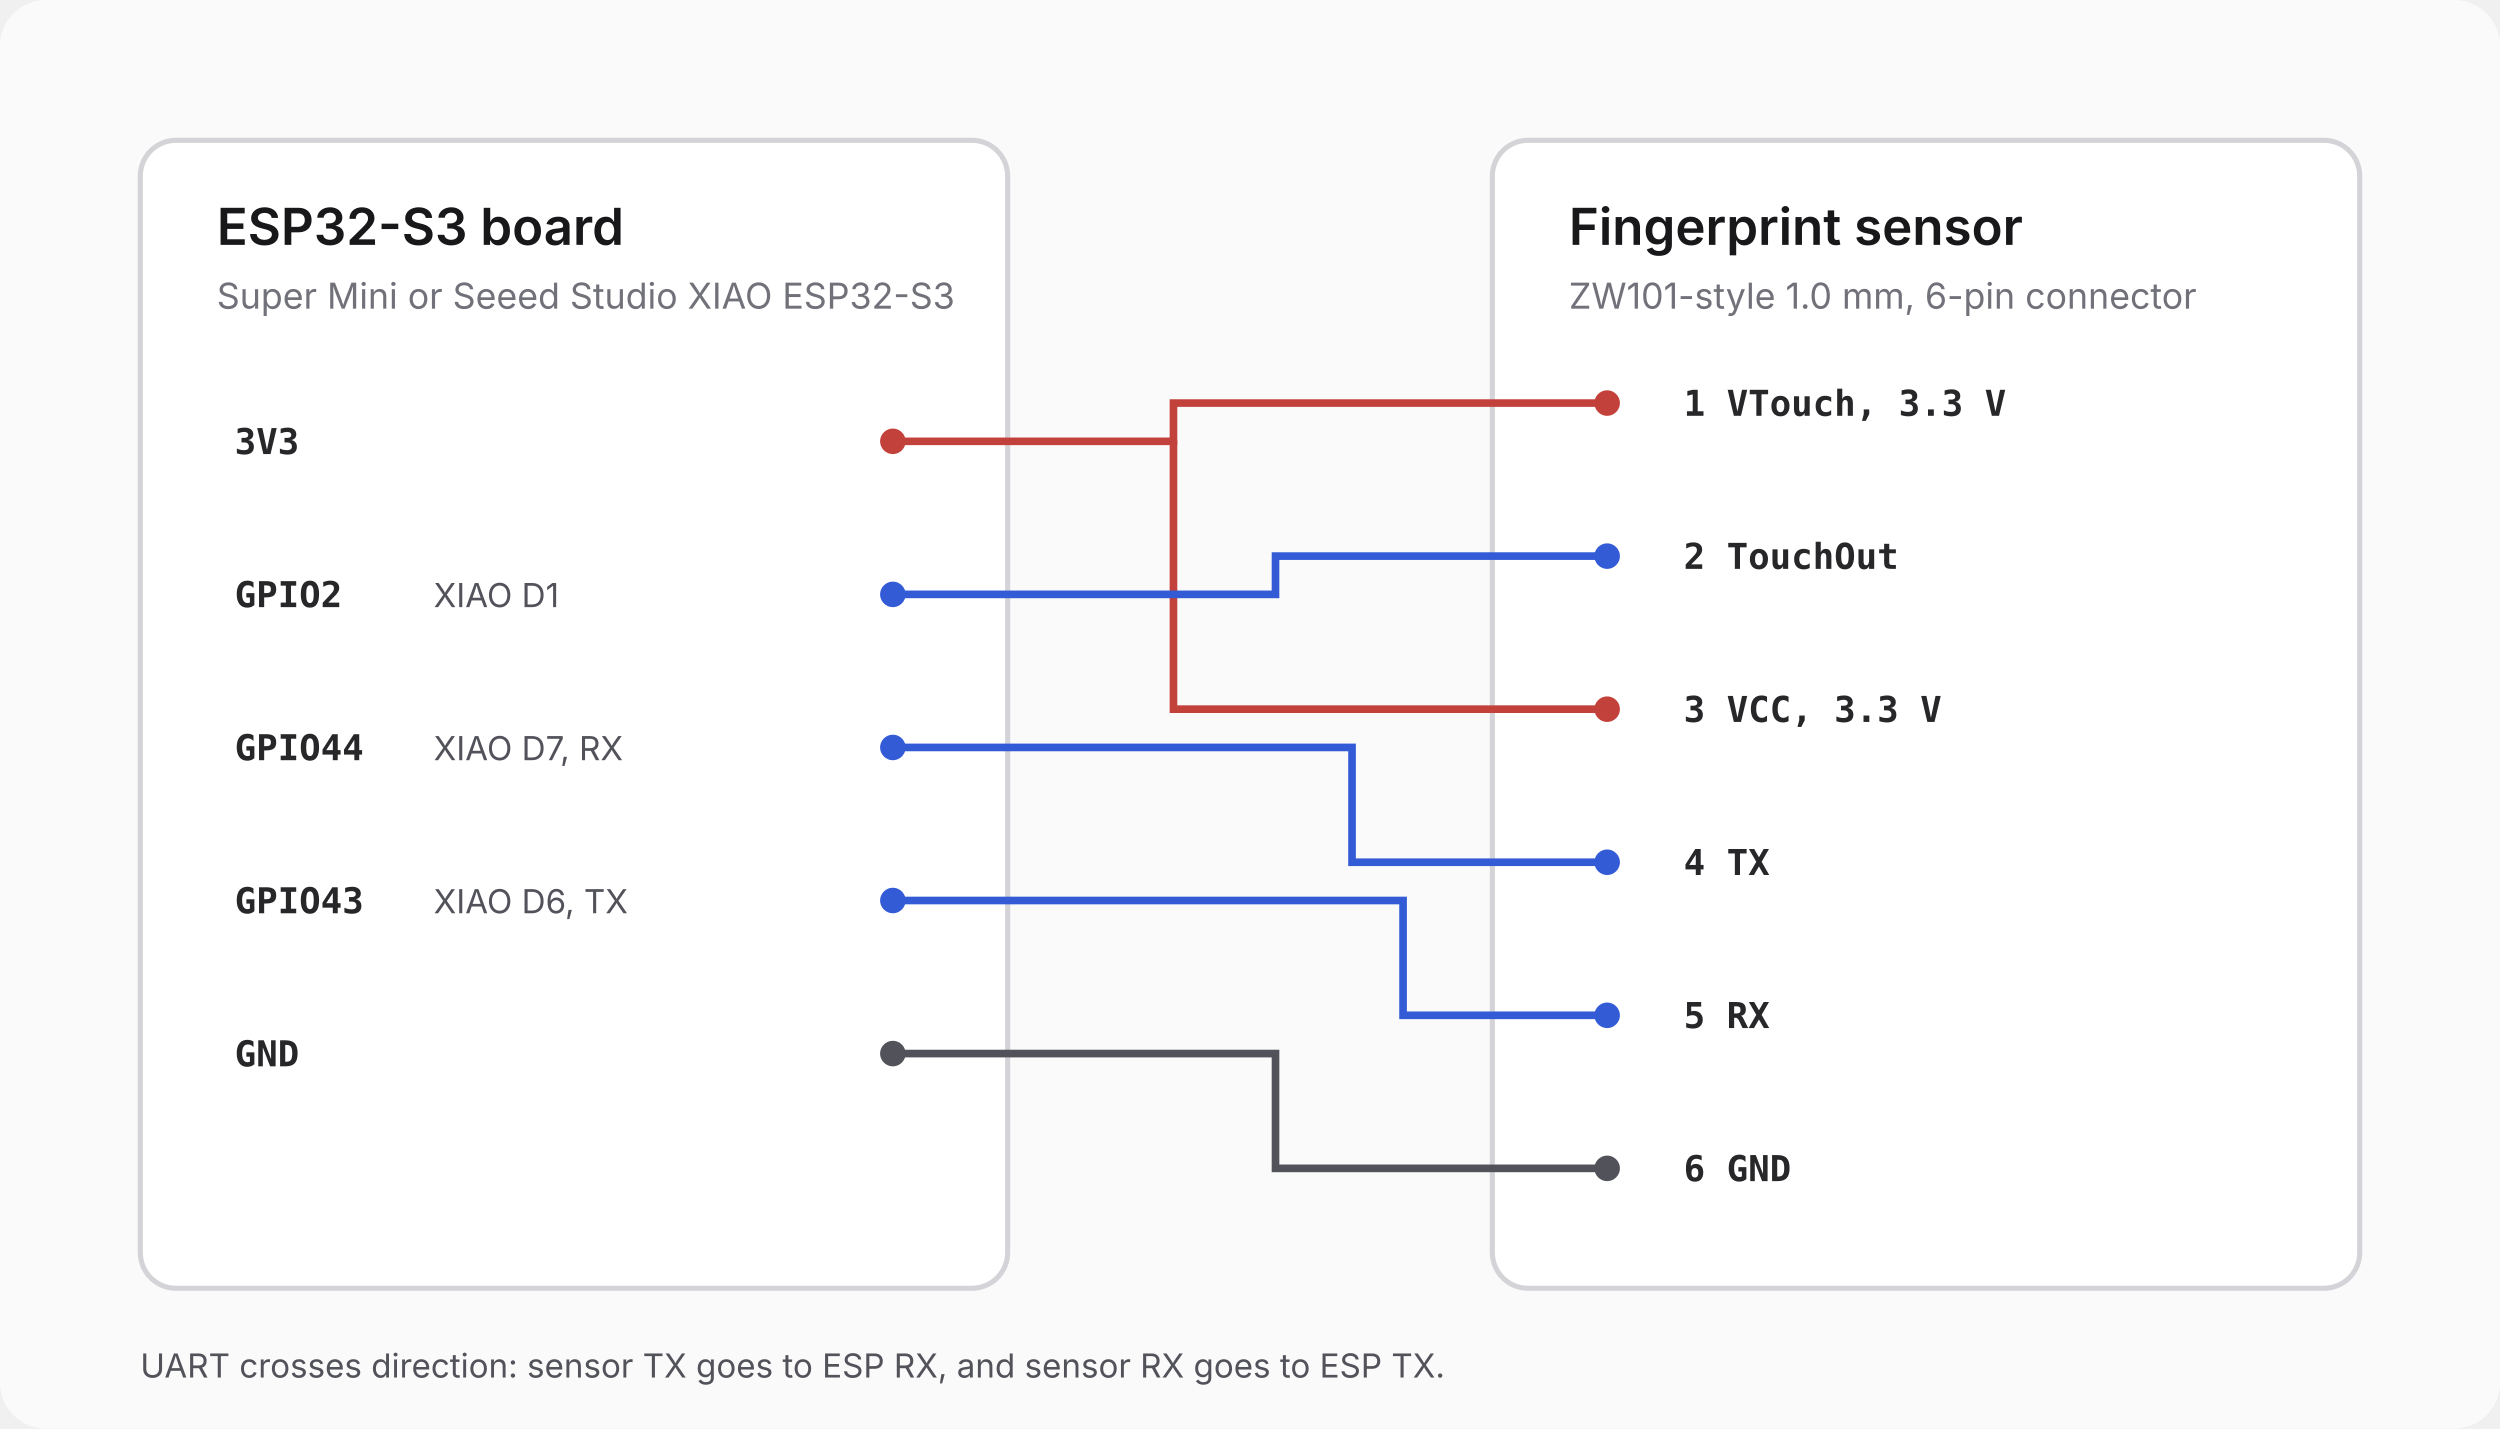
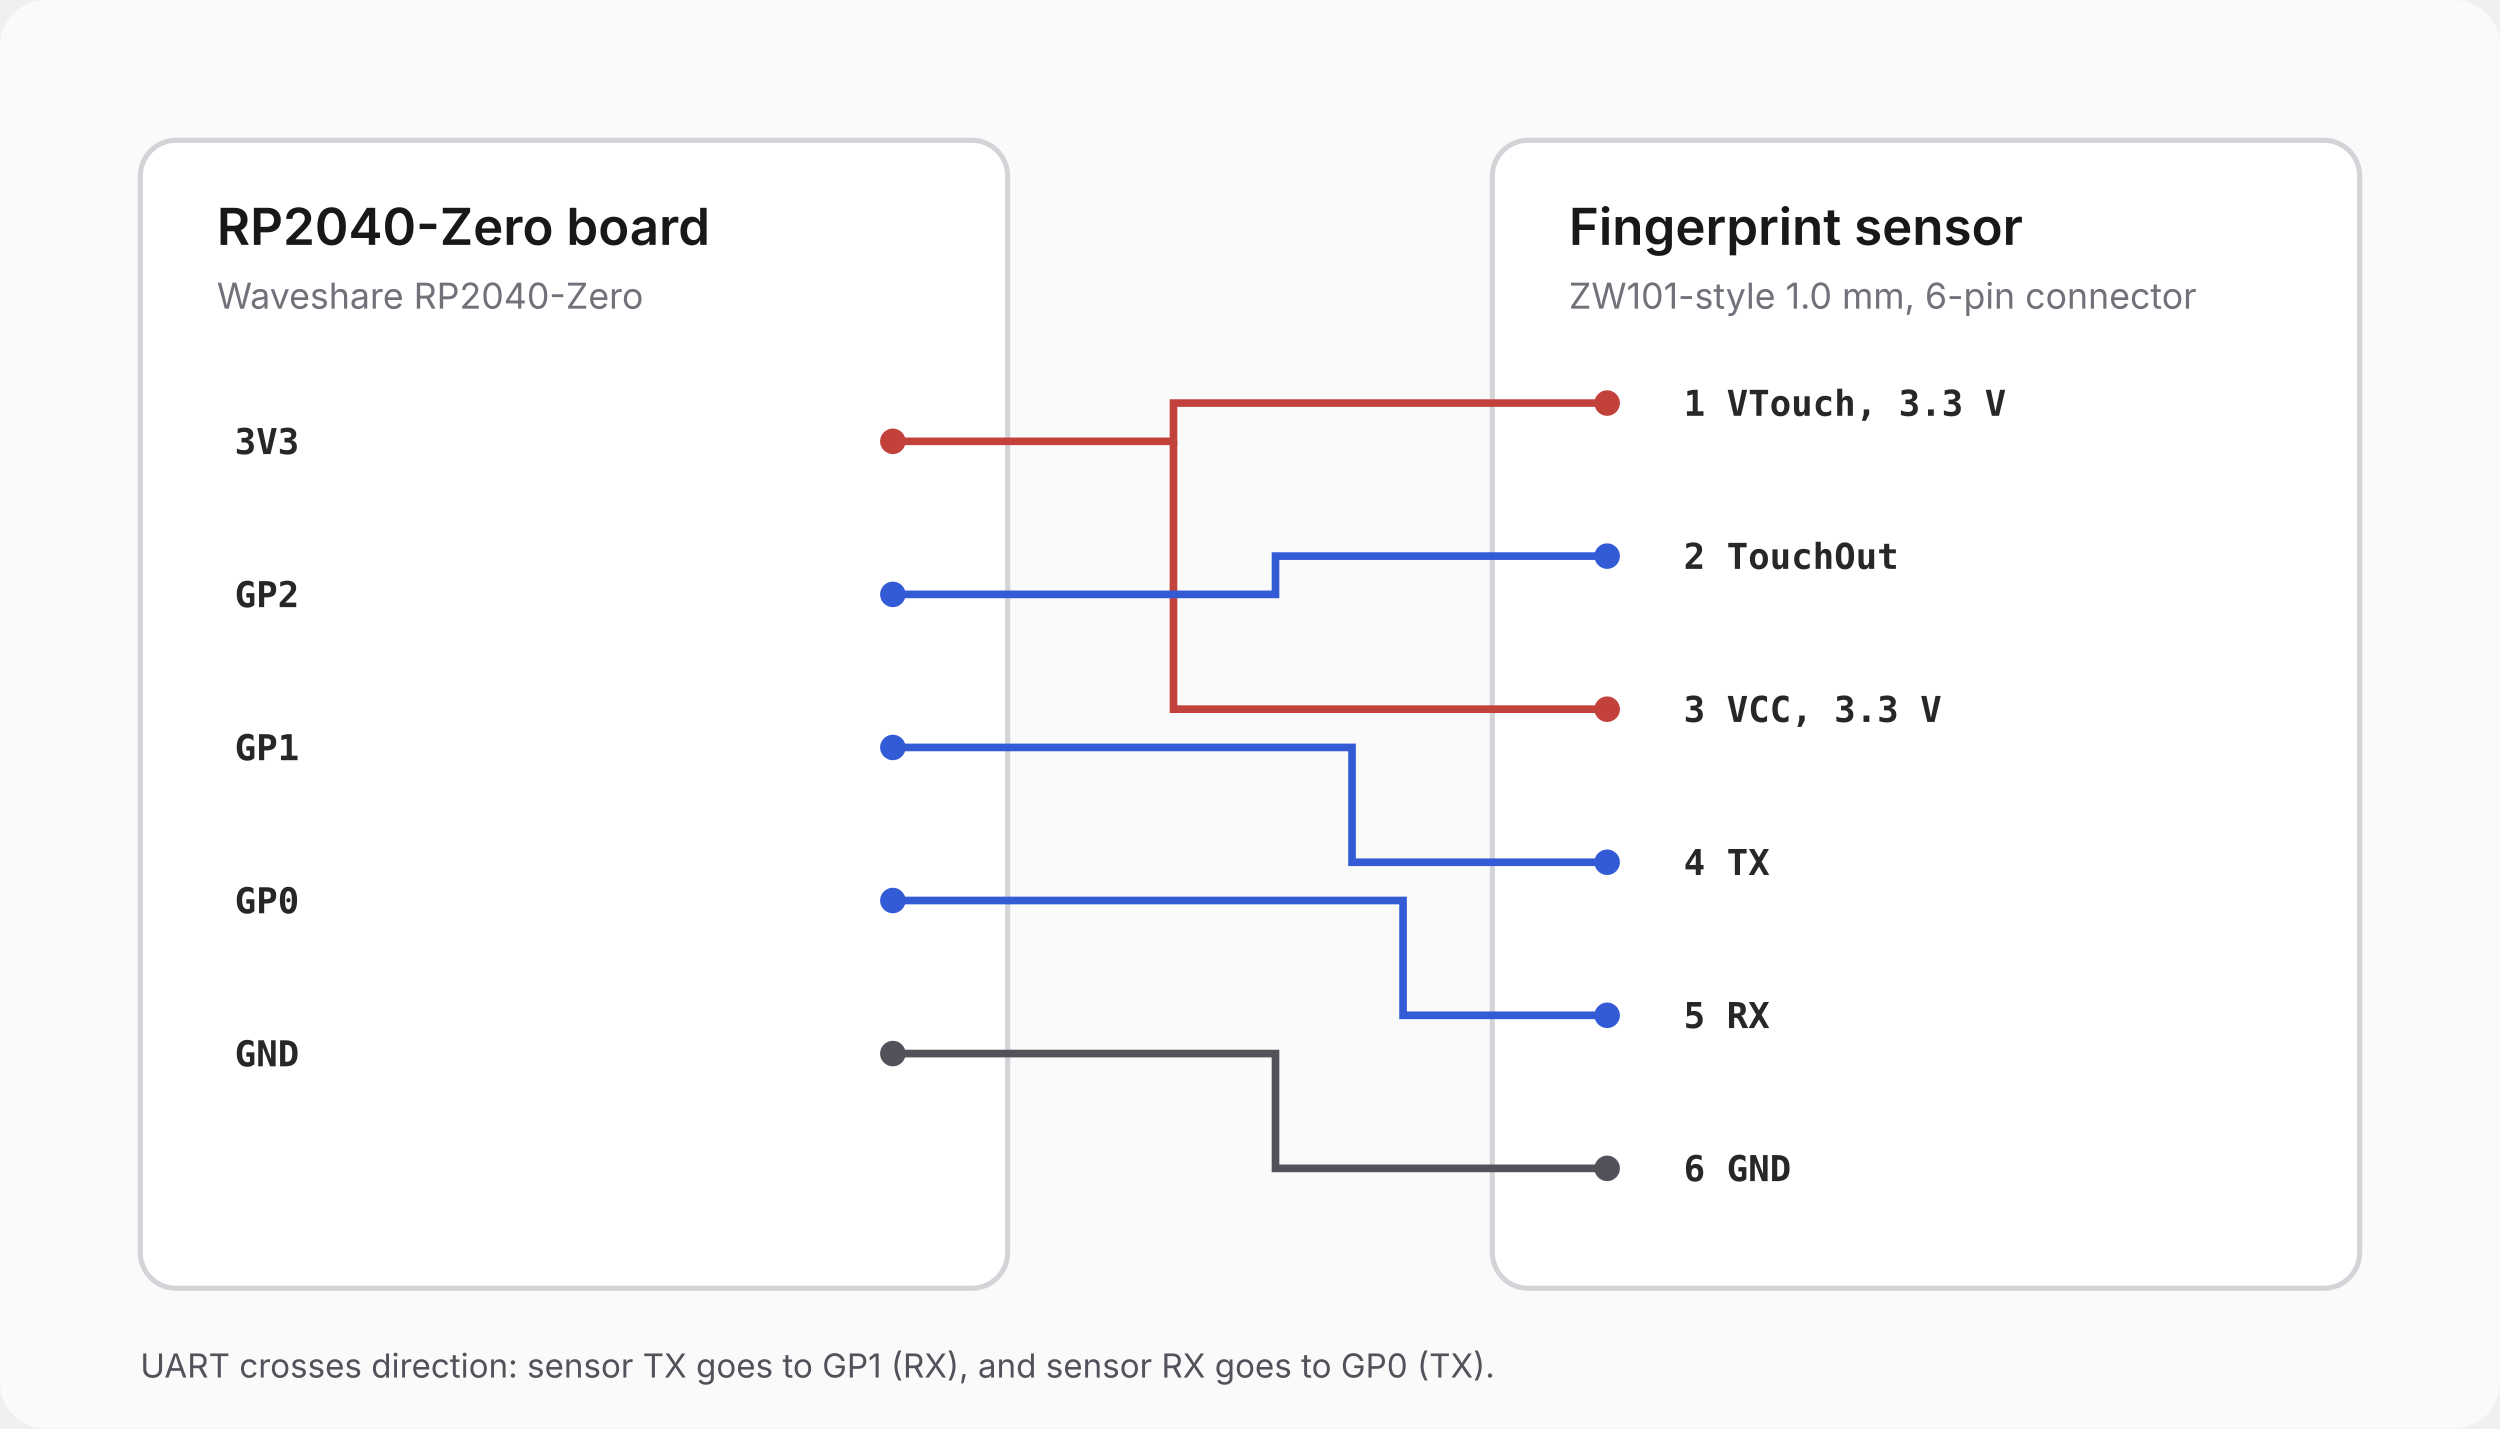
<svg xmlns="http://www.w3.org/2000/svg" viewBox="0 0 980 560" role="img" aria-labelledby="title desc">
  <style>
    .bg{fill:#fafafa}.panel{fill:#fff;stroke:#d4d4d8;stroke-width:2}.title{font:600 20px -apple-system,BlinkMacSystemFont,"Segoe UI",sans-serif;fill:#18181b}.sub{font:14px -apple-system,BlinkMacSystemFont,"Segoe UI",sans-serif;fill:#71717a}.pin{font:600 14px "SFMono-Regular",Consolas,monospace;fill:#27272a}.small{font:13px -apple-system,BlinkMacSystemFont,"Segoe UI",sans-serif;fill:#52525b}.wire{fill:none;stroke-width:3;stroke-linecap:round}.power{stroke:#c2413b}.signal{stroke:#335bd6}.ground{stroke:#52525b}.node{stroke:#fff;stroke-width:2}
    @media(prefers-color-scheme:dark){.bg{fill:#171719}.panel{fill:#111113;stroke:#3f3f46}.title{fill:#f4f4f5}.sub{fill:#a1a1aa}.pin{fill:#e4e4e7}.small{fill:#a1a1aa}.node{stroke:#111113}}
  </style>
  <rect class="bg" width="980" height="560" rx="18" />
  <rect class="panel" x="55" y="55" width="340" height="450" rx="14" />
-   <text class="title" x="85" y="96">ESP32-S3 board</text>
-   <text class="sub" x="85" y="121">Super Mini or Seeed Studio XIAO ESP32-S3</text>
+   <text class="title" x="85" y="96">RP2040-Zero board</text>
+   <text class="sub" x="85" y="121">Waveshare RP2040-Zero</text>
  <text class="pin" x="92" y="178">3V3</text>
  <circle class="node" cx="350" cy="173" r="6" fill="#c2413b" />
-   <text class="pin" x="92" y="238">GPIO2</text>
-   <text class="small" x="170" y="238">XIAO D1</text>
+   <text class="pin" x="92" y="238">GP2</text>
  <circle class="node" cx="350" cy="233" r="6" fill="#335bd6" />
-   <text class="pin" x="92" y="298">GPIO44</text>
-   <text class="small" x="170" y="298">XIAO D7, RX</text>
+   <text class="pin" x="92" y="298">GP1</text>
  <circle class="node" cx="350" cy="293" r="6" fill="#335bd6" />
-   <text class="pin" x="92" y="358">GPIO43</text>
-   <text class="small" x="170" y="358">XIAO D6, TX</text>
+   <text class="pin" x="92" y="358">GP0</text>
  <circle class="node" cx="350" cy="353" r="6" fill="#335bd6" />
  <text class="pin" x="92" y="418">GND</text>
  <circle class="node" cx="350" cy="413" r="6" fill="#52525b" />
  <rect class="panel" x="585" y="55" width="340" height="450" rx="14" />
  <text class="title" x="615" y="96">Fingerprint sensor</text>
  <text class="sub" x="615" y="121">ZW101-style 1.0 mm, 6-pin connector</text>
  <circle class="node" cx="630" cy="158" r="6" fill="#c2413b" />
  <text class="pin" x="660" y="163">1  VTouch, 3.3 V</text>
  <circle class="node" cx="630" cy="218" r="6" fill="#335bd6" />
  <text class="pin" x="660" y="223">2  TouchOut</text>
  <circle class="node" cx="630" cy="278" r="6" fill="#c2413b" />
  <text class="pin" x="660" y="283">3  VCC, 3.3 V</text>
  <circle class="node" cx="630" cy="338" r="6" fill="#335bd6" />
  <text class="pin" x="660" y="343">4  TX</text>
  <circle class="node" cx="630" cy="398" r="6" fill="#335bd6" />
  <text class="pin" x="660" y="403">5  RX</text>
  <circle class="node" cx="630" cy="458" r="6" fill="#52525b" />
  <text class="pin" x="660" y="463">6  GND</text>
  <path class="wire power" d="M350 173H460V158H630" />
  <path class="wire power" d="M460 173V278H630" />
  <path class="wire signal" d="M350 233H500V218H630" />
  <path class="wire signal" d="M350 293H530V338H630" />
  <path class="wire signal" d="M350 353H550V398H630" />
  <path class="wire ground" d="M350 413H500V458H630" />
-   <text class="small" x="55" y="540">UART crosses direction: sensor TX goes to ESP RX, and sensor RX goes to ESP TX.</text>
+   <text class="small" x="55" y="540">UART crosses direction: sensor TX goes to GP1 (RX), and sensor RX goes to GP0 (TX).</text>
</svg>
